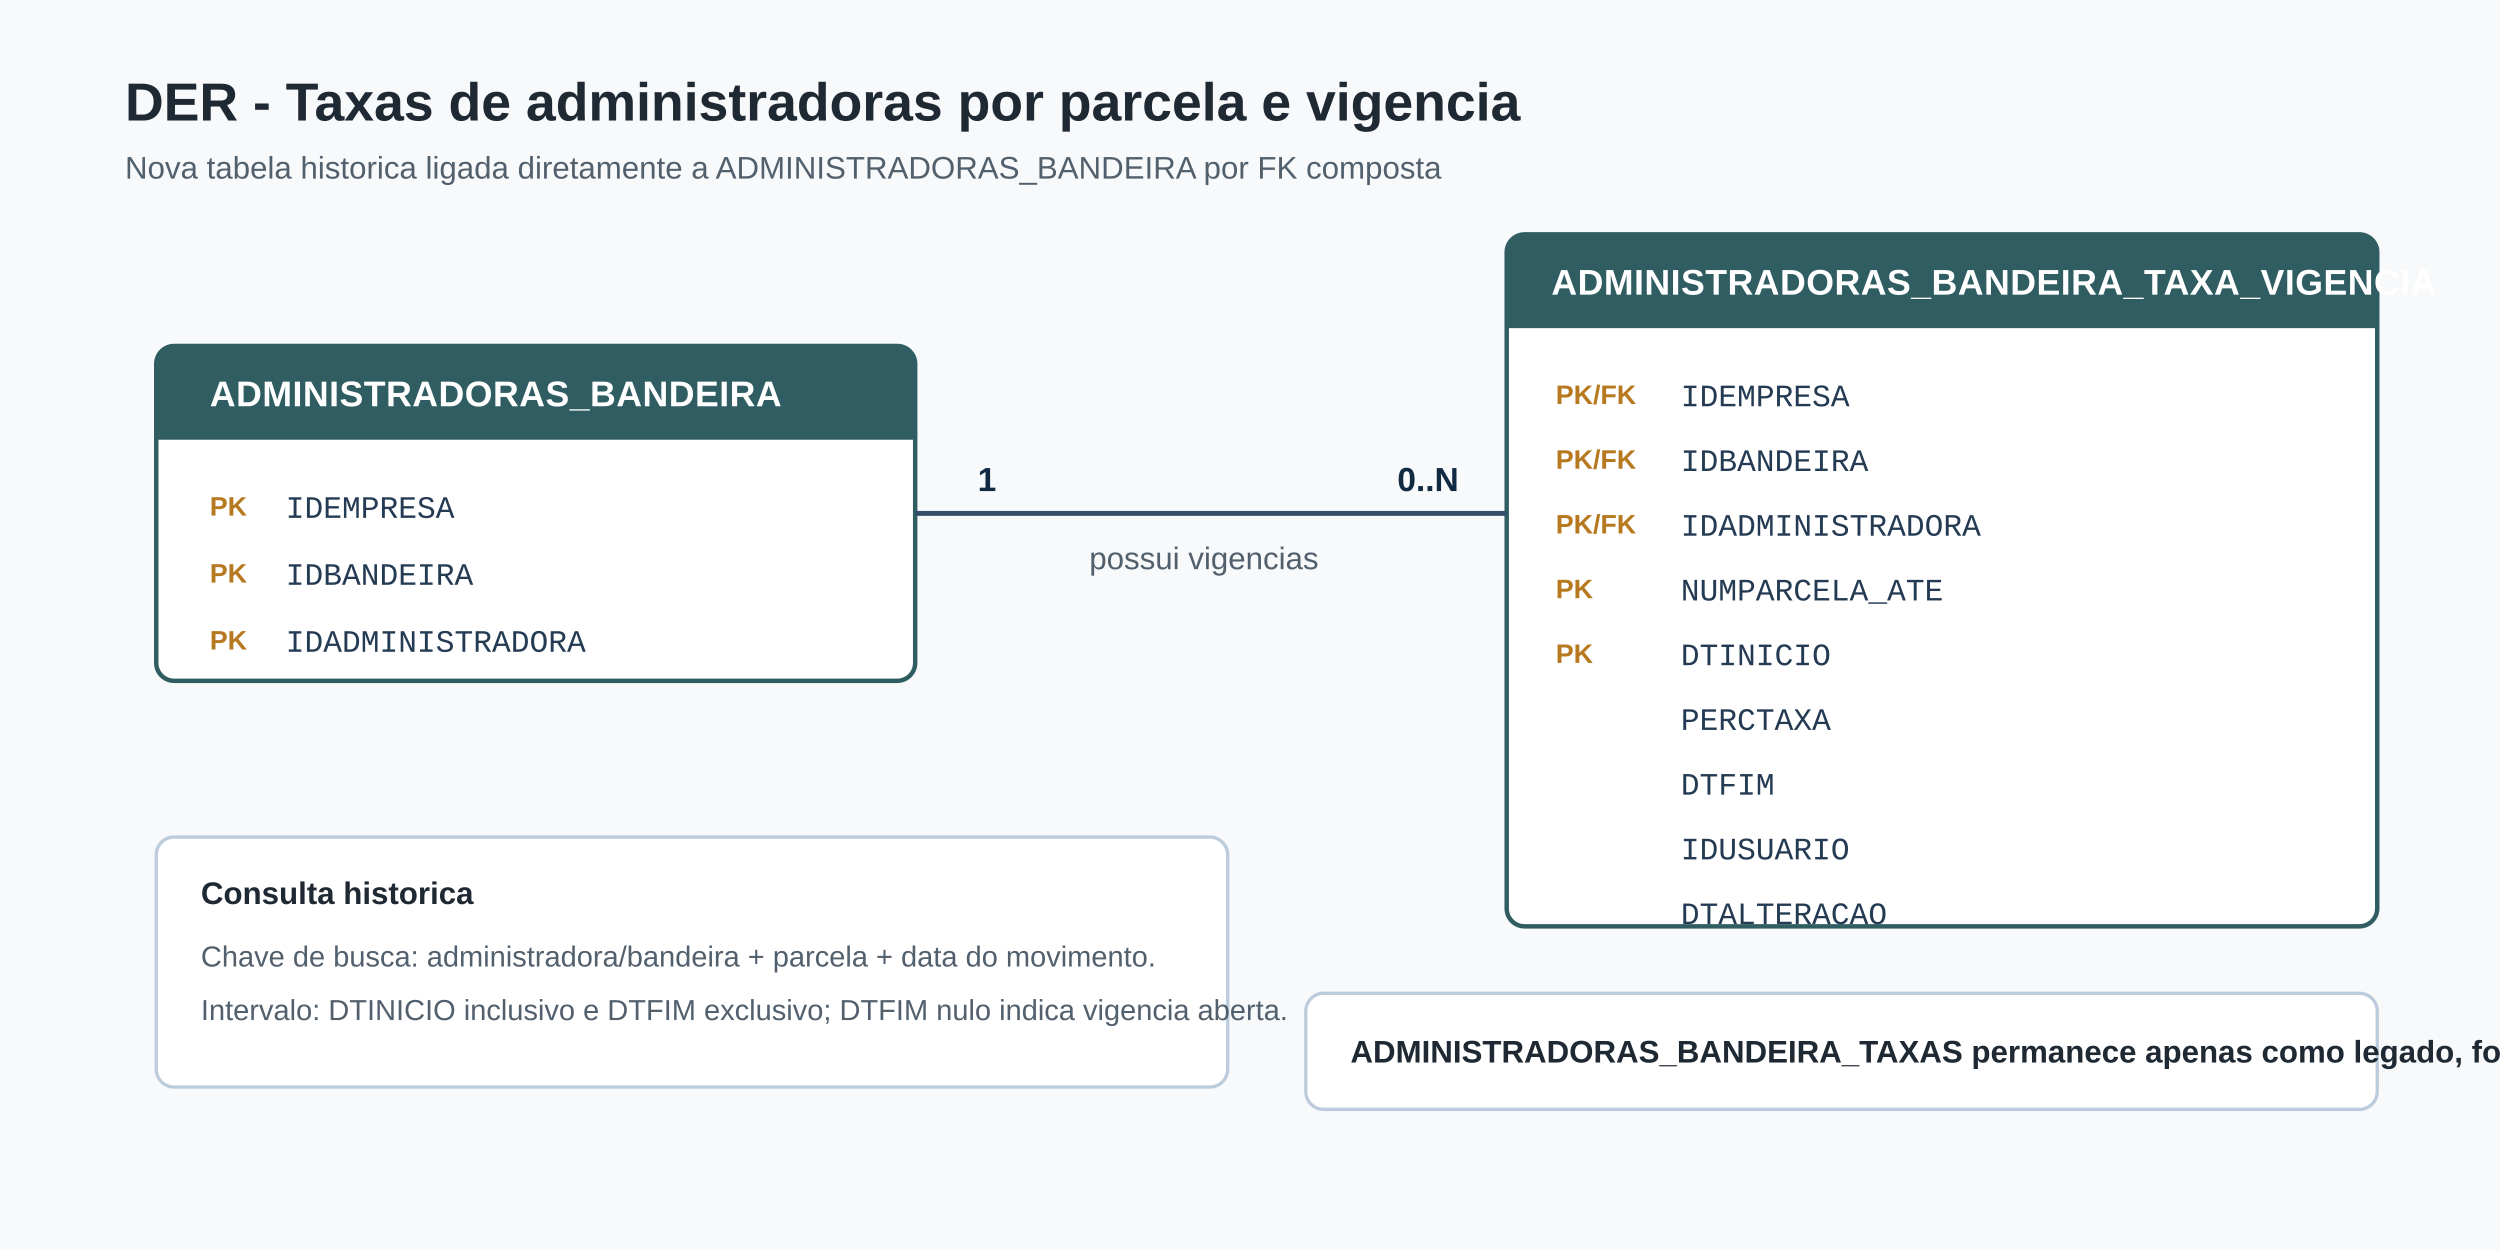
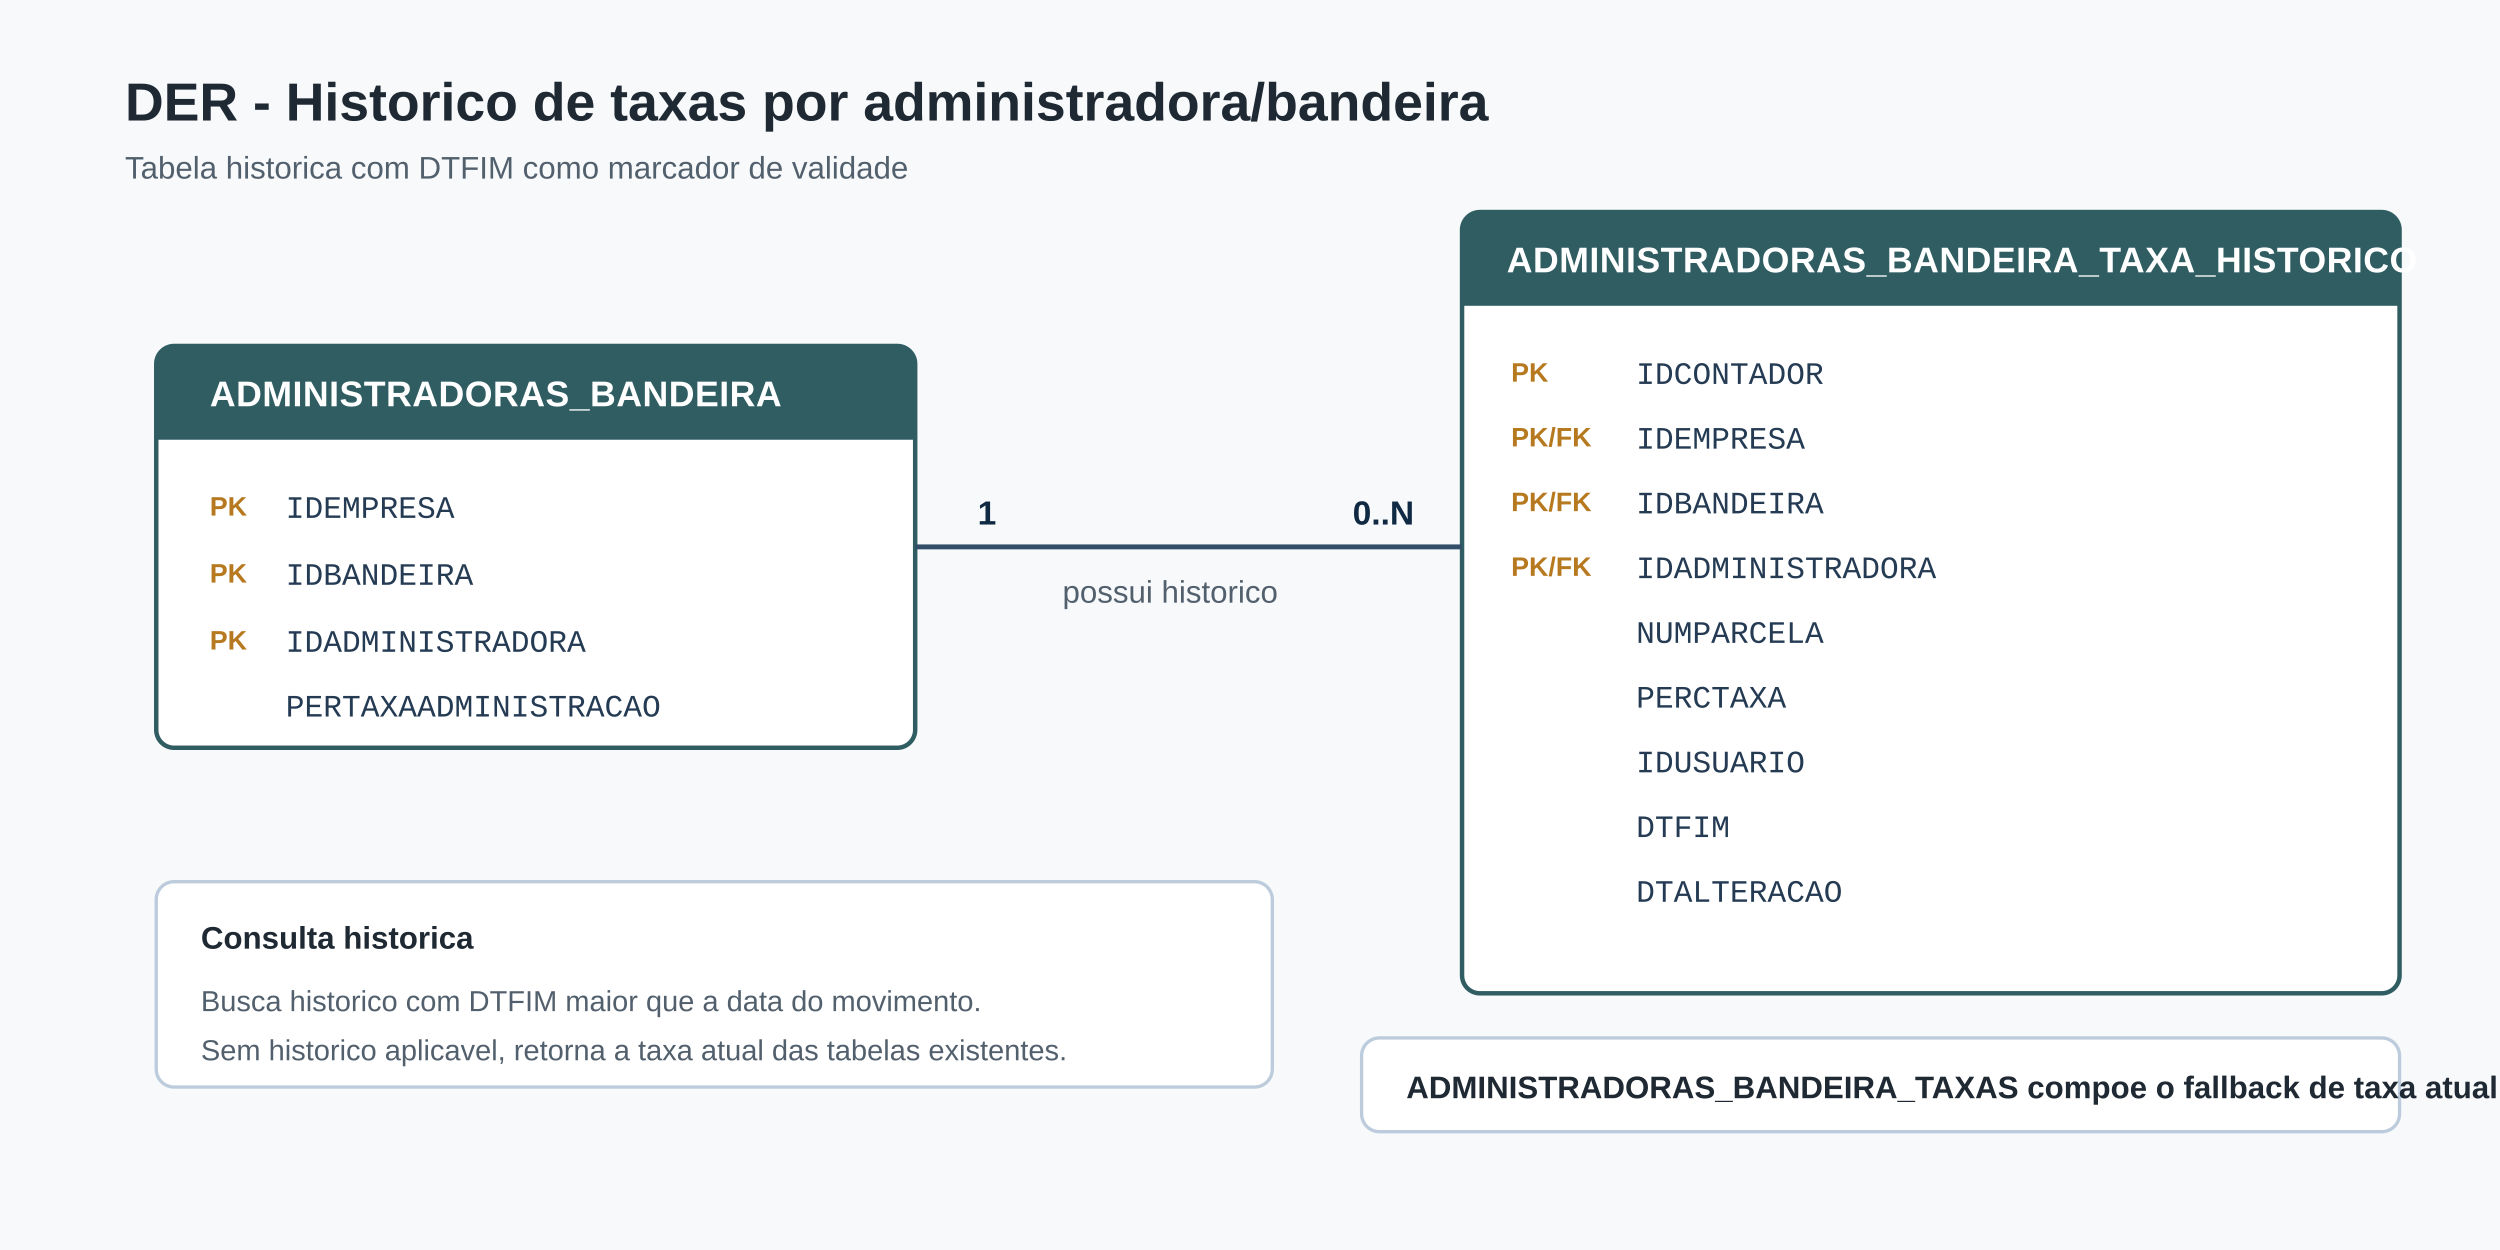
<svg xmlns="http://www.w3.org/2000/svg" width="1120" height="560" viewBox="0 0 1120 560" role="img" aria-labelledby="title desc">
  <defs>
    <style>
      .page { fill: #f7f9fb; }
      .title { fill: #1f2933; font: 700 24px Arial, sans-serif; }
      .subtitle { fill: #52606d; font: 14px Arial, sans-serif; }
      .entity { fill: #ffffff; stroke: #2f5d62; stroke-width: 2; rx: 8; }
      .entity-header { fill: #2f5d62; }
      .entity-name { fill: #ffffff; font: 700 16px Arial, sans-serif; letter-spacing: .2px; }
      .field { fill: #243b53; font: 14px Consolas, "Courier New", monospace; }
-       .field-muted { fill: #627d98; font: 13px Consolas, "Courier New", monospace; }
      .pk { fill: #b7791f; font: 700 12px Arial, sans-serif; }
-       .fk { fill: #2b6cb0; font: 700 12px Arial, sans-serif; }
      .line { stroke: #334e68; stroke-width: 2.2; fill: none; }
      .cardinality { fill: #102a43; font: 700 15px Arial, sans-serif; }
      .note { fill: #ffffff; stroke: #bcccdc; stroke-width: 1.5; rx: 8; }
      .note-title { fill: #1f2933; font: 700 14px Arial, sans-serif; }
      .note-text { fill: #52606d; font: 13px Arial, sans-serif; }
    </style>
  </defs>
  <rect class="page" x="0" y="0" width="1120" height="560" />
-   <text class="title" x="56" y="54">DER - Taxas de administradoras por parcela e vigencia</text>
-   <text class="subtitle" x="56" y="80">Nova tabela historica ligada diretamente a ADMINISTRADORAS_BANDEIRA por FK composta</text>
+   <text class="title" x="56" y="54">DER - Historico de taxas por administradora/bandeira</text>
+   <text class="subtitle" x="56" y="80">Tabela historica com DTFIM como marcador de validade</text>
  <g transform="translate(70 155)">
-     <rect class="entity" x="0" y="0" width="340" height="150" />
+     <rect class="entity" x="0" y="0" width="340" height="180" />
    <path class="entity-header" d="M8 0H332A8 8 0 0 1 340 8V42H0V8A8 8 0 0 1 8 0Z" />
    <text class="entity-name" x="24" y="27">ADMINISTRADORAS_BANDEIRA</text>
    <text class="pk" x="24" y="76">PK</text>
    <text class="field" x="58" y="77">IDEMPRESA</text>
    <text class="pk" x="24" y="106">PK</text>
    <text class="field" x="58" y="107">IDBANDEIRA</text>
    <text class="pk" x="24" y="136">PK</text>
    <text class="field" x="58" y="137">IDADMINISTRADORA</text>
+     <text class="field" x="58" y="166">PERTAXAADMINISTRACAO</text>
  </g>
-   <g transform="translate(675 105)">
-     <rect class="entity" x="0" y="0" width="390" height="310" />
-     <path class="entity-header" d="M8 0H382A8 8 0 0 1 390 8V42H0V8A8 8 0 0 1 8 0Z" />
-     <text class="entity-name" x="20" y="27">ADMINISTRADORAS_BANDEIRA_TAXA_VIGENCIA</text>
-     <text class="pk" x="22" y="76">PK/FK</text>
-     <text class="field" x="78" y="77">IDEMPRESA</text>
+   <g transform="translate(655 95)">
+     <rect class="entity" x="0" y="0" width="420" height="350" />
+     <path class="entity-header" d="M8 0H412A8 8 0 0 1 420 8V42H0V8A8 8 0 0 1 8 0Z" />
+     <text class="entity-name" x="20" y="27">ADMINISTRADORAS_BANDEIRA_TAXA_HISTORICO</text>
+     <text class="pk" x="22" y="76">PK</text>
+     <text class="field" x="78" y="77">IDCONTADOR</text>
    <text class="pk" x="22" y="105">PK/FK</text>
-     <text class="field" x="78" y="106">IDBANDEIRA</text>
+     <text class="field" x="78" y="106">IDEMPRESA</text>
    <text class="pk" x="22" y="134">PK/FK</text>
-     <text class="field" x="78" y="135">IDADMINISTRADORA</text>
-     <text class="pk" x="22" y="163">PK</text>
-     <text class="field" x="78" y="164">NUMPARCELA_ATE</text>
-     <text class="pk" x="22" y="192">PK</text>
-     <text class="field" x="78" y="193">DTINICIO</text>
+     <text class="field" x="78" y="135">IDBANDEIRA</text>
+     <text class="pk" x="22" y="163">PK/FK</text>
+     <text class="field" x="78" y="164">IDADMINISTRADORA</text>
+     <text class="field" x="78" y="193">NUMPARCELA</text>
    <text class="field" x="78" y="222">PERCTAXA</text>
-     <text class="field" x="78" y="251">DTFIM</text>
-     <text class="field" x="78" y="280">IDUSUARIO</text>
+     <text class="field" x="78" y="251">IDUSUARIO</text>
+     <text class="field" x="78" y="280">DTFIM</text>
    <text class="field" x="78" y="309">DTALTERACAO</text>
  </g>
-   <path class="line" d="M410 230H675" />
-   <text class="cardinality" x="438" y="220">1</text>
-   <text class="cardinality" x="626" y="220">0..N</text>
-   <text class="subtitle" x="488" y="255">possui vigencias</text>
-   <g transform="translate(70 375)">
-     <rect class="note" x="0" y="0" width="480" height="112" />
+   <path class="line" d="M410 245H655" />
+   <text class="cardinality" x="438" y="235">1</text>
+   <text class="cardinality" x="606" y="235">0..N</text>
+   <text class="subtitle" x="476" y="270">possui historico</text>
+   <g transform="translate(70 395)">
+     <rect class="note" x="0" y="0" width="500" height="92" />
    <text class="note-title" x="20" y="30">Consulta historica</text>
-     <text class="note-text" x="20" y="58">Chave de busca: administradora/bandeira + parcela + data do movimento.</text>
-     <text class="note-text" x="20" y="82">Intervalo: DTINICIO inclusivo e DTFIM exclusivo; DTFIM nulo indica vigencia aberta.</text>
+     <text class="note-text" x="20" y="58">Busca historico com DTFIM maior que a data do movimento.</text>
+     <text class="note-text" x="20" y="80">Sem historico aplicavel, retorna a taxa atual das tabelas existentes.</text>
  </g>
-   <g transform="translate(585 445)">
-     <rect class="note" x="0" y="0" width="480" height="52" />
-     <text class="note-title" x="20" y="31">ADMINISTRADORAS_BANDEIRA_TAXAS permanece apenas como legado, fora do novo historico.</text>
+   <g transform="translate(610 465)">
+     <rect class="note" x="0" y="0" width="465" height="42" />
+     <text class="note-title" x="20" y="27">ADMINISTRADORAS_BANDEIRA_TAXAS compoe o fallback de taxa atual por parcela.</text>
  </g>
</svg>
